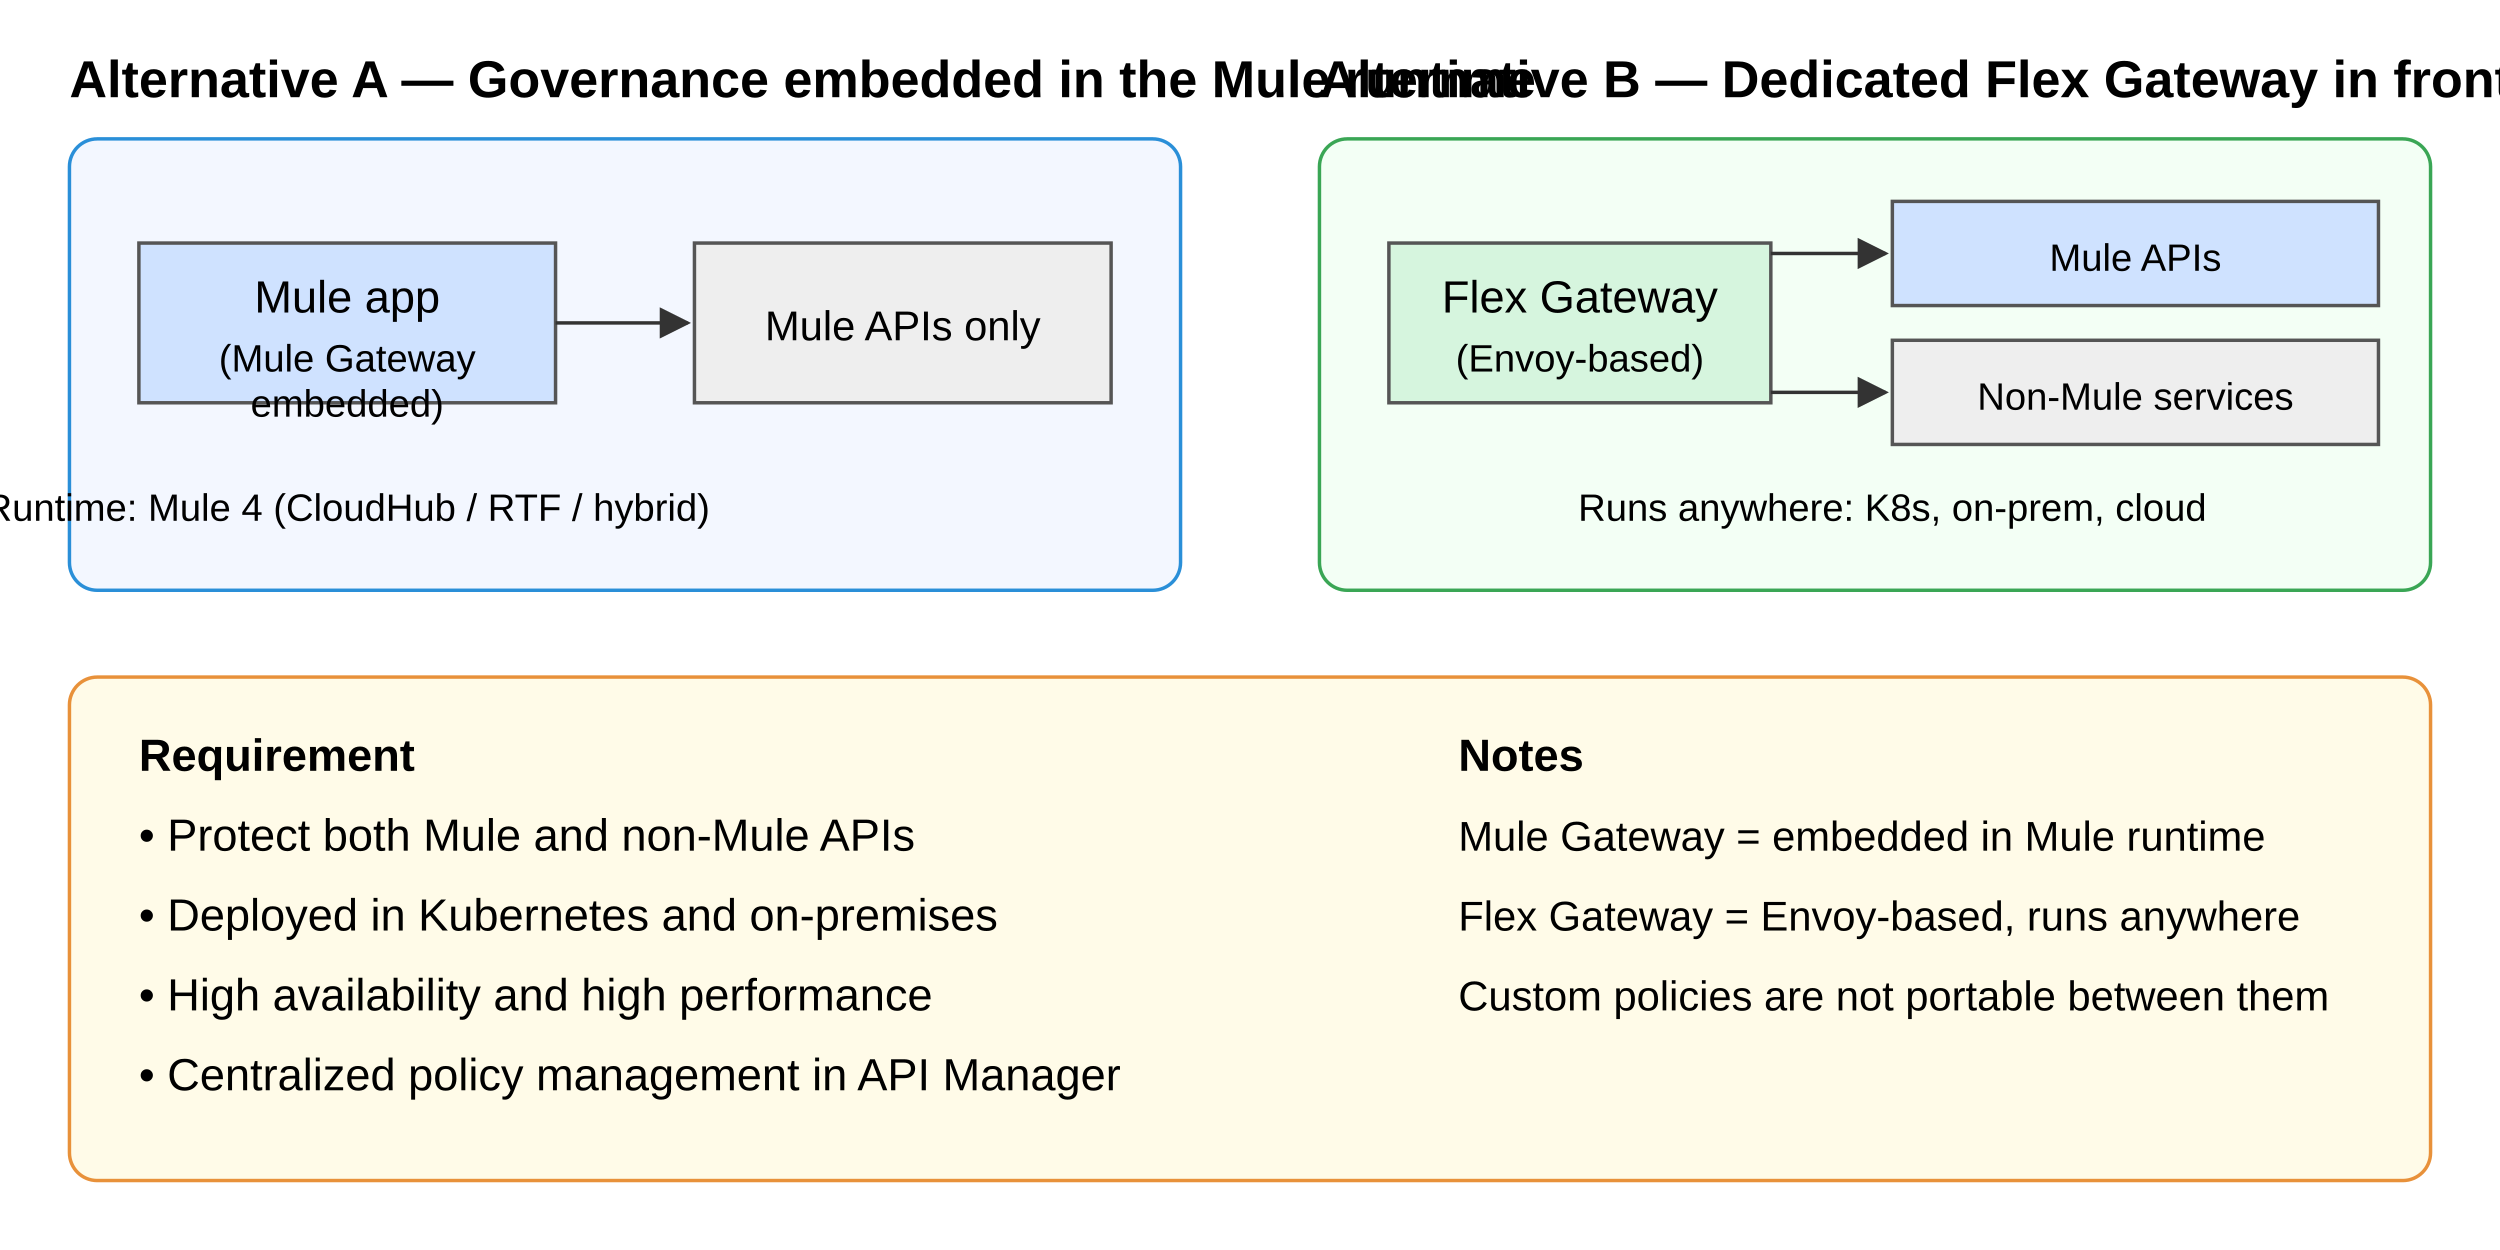
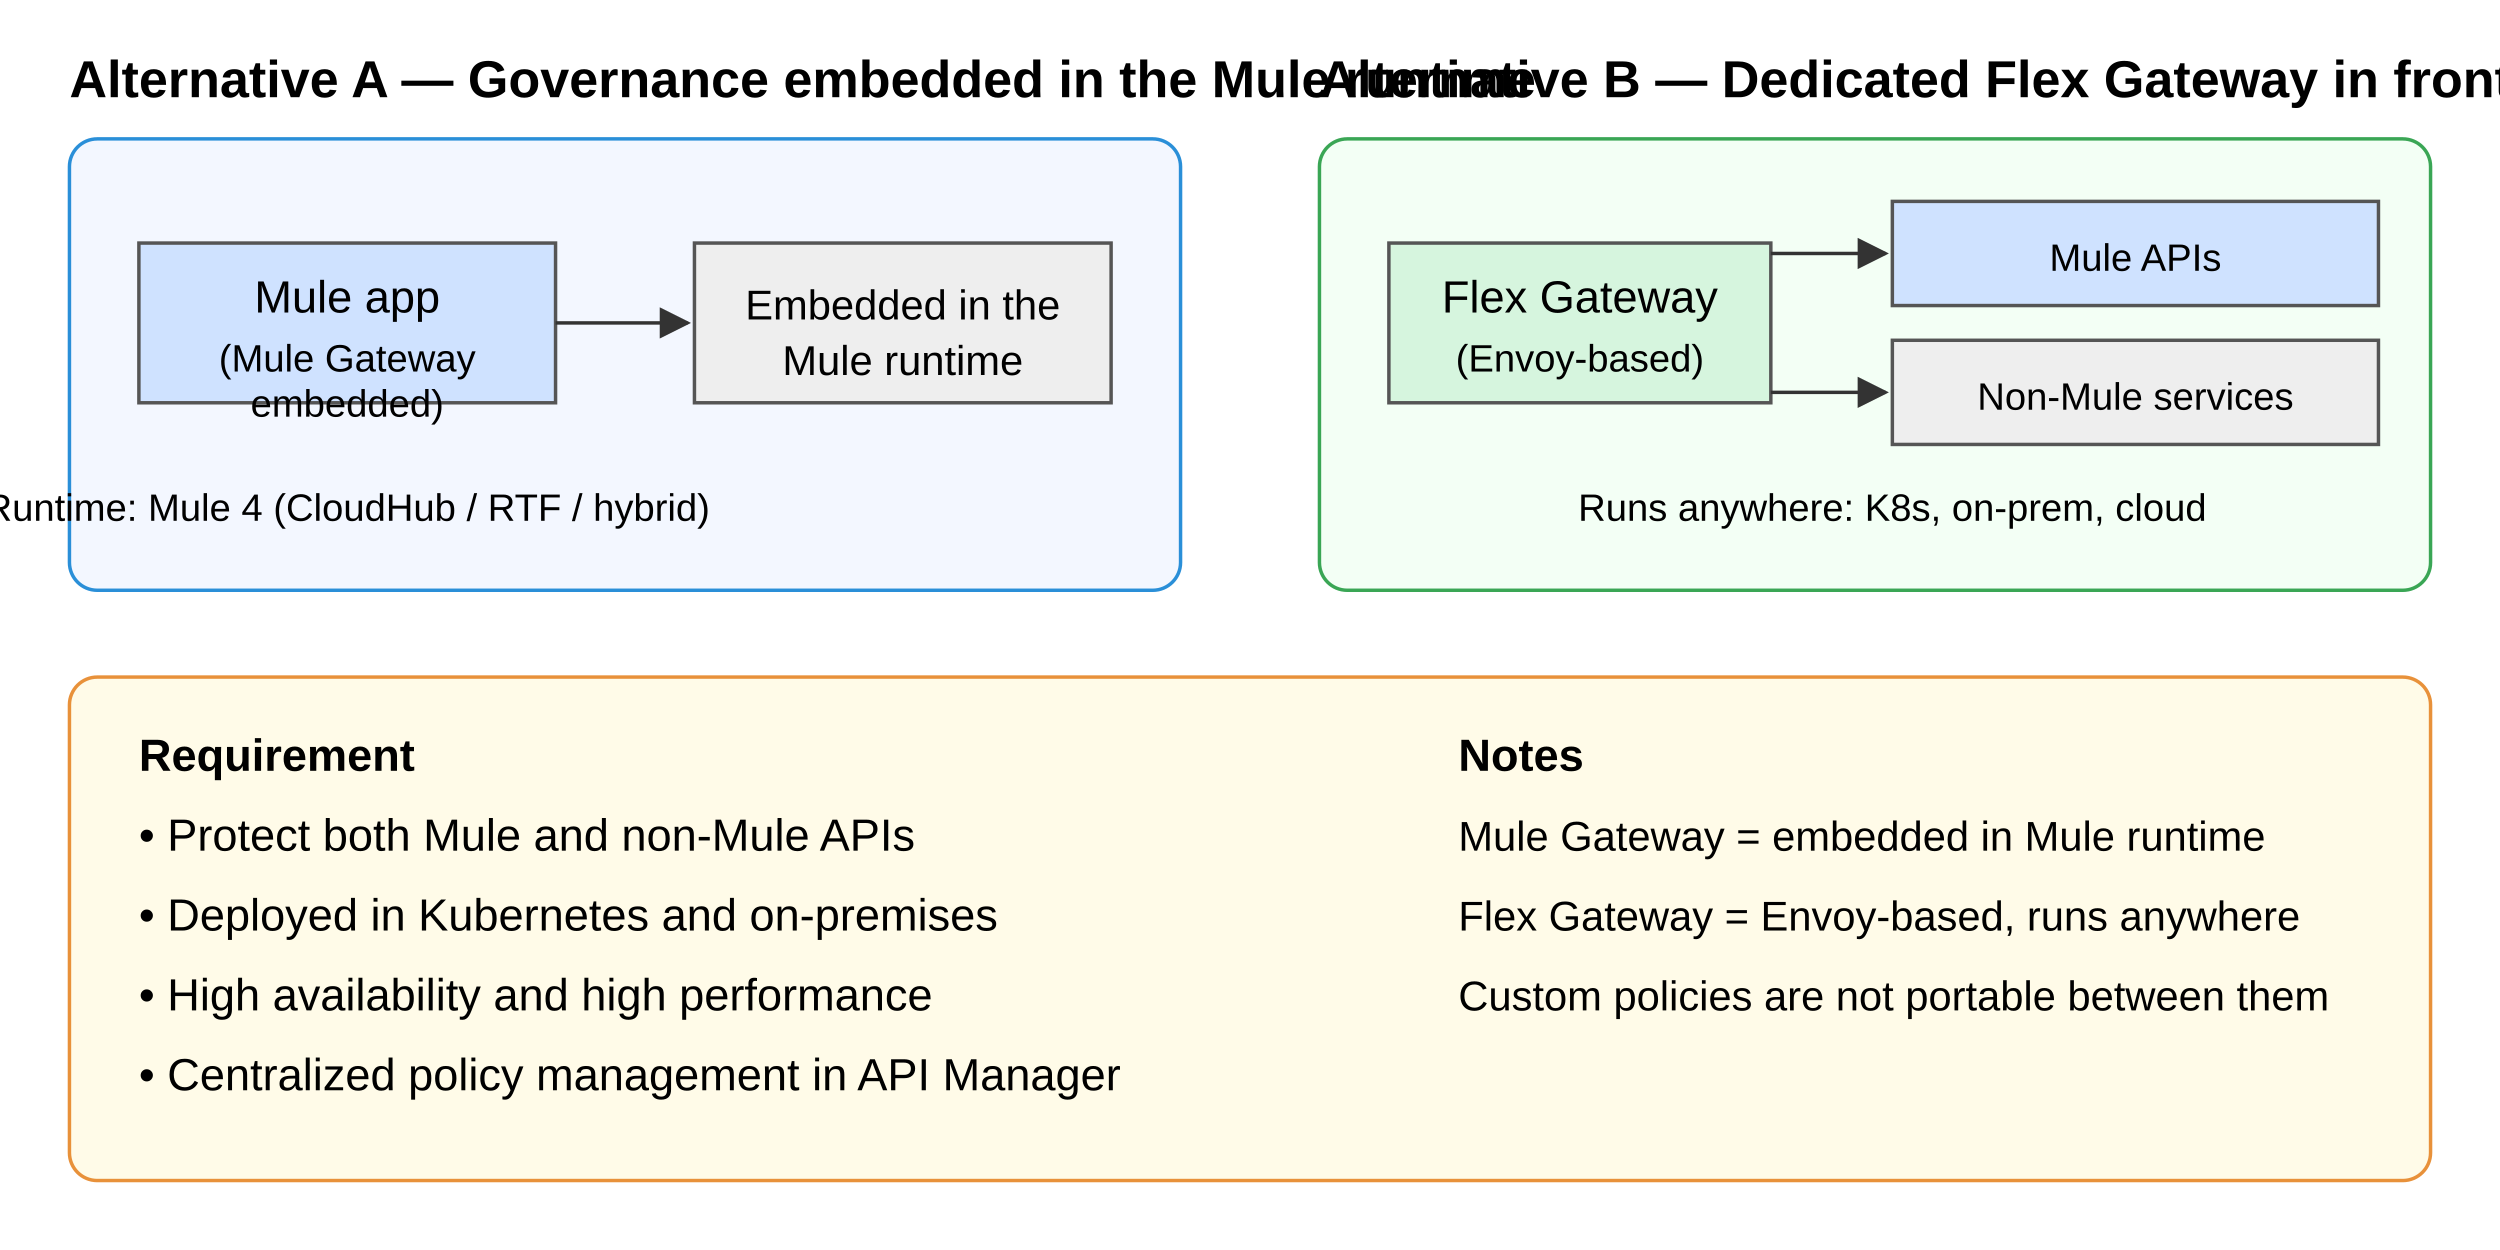
<svg xmlns="http://www.w3.org/2000/svg" width="720" height="360" viewBox="0 0 720 360" font-family="Arial,sans-serif" font-size="13">
  <rect width="720" height="360" fill="#fff" />
  <defs>
    <marker id="a" markerWidth="9" markerHeight="9" refX="8" refY="4.5" orient="auto">
      <path d="M0,0 L9,4.5 L0,9 z" fill="#333" />
    </marker>
  </defs>
  <text x="20" y="28" font-size="15" font-weight="bold">Alternative A — Governance embedded in the Mule runtime</text>
  <rect x="20" y="40" width="320" height="130" rx="8" fill="#f3f7ff" stroke="#2a8fd8" />
  <rect x="40" y="70" width="120" height="46" fill="#cfe2ff" stroke="#555" />
  <text x="100" y="90" text-anchor="middle">Mule app</text>
  <text x="100" y="107" text-anchor="middle" font-size="11">(Mule Gateway</text>
  <text x="100" y="120" text-anchor="middle" font-size="11">embedded)</text>
  <rect x="200" y="70" width="120" height="46" fill="#eee" stroke="#555" />
-   <text x="260" y="98" text-anchor="middle" font-size="12">Mule APIs only</text>
+   <text x="260" y="92" text-anchor="middle" font-size="12">Embedded in the</text>
+   <text x="260" y="108" text-anchor="middle" font-size="12">Mule runtime</text>
  <line x1="160" y1="93" x2="198" y2="93" stroke="#333" marker-end="url(#a)" />
  <text x="100" y="150" text-anchor="middle" font-size="11">Runtime: Mule 4 (CloudHub / RTF / hybrid)</text>
  <text x="380" y="28" font-size="15" font-weight="bold">Alternative B — Dedicated Flex Gateway in front</text>
  <rect x="380" y="40" width="320" height="130" rx="8" fill="#f3fff5" stroke="#3aa655" />
  <rect x="400" y="70" width="110" height="46" fill="#d6f5de" stroke="#555" />
  <text x="455" y="90" text-anchor="middle">Flex Gateway</text>
  <text x="455" y="107" text-anchor="middle" font-size="11">(Envoy-based)</text>
  <rect x="545" y="58" width="140" height="30" fill="#cfe2ff" stroke="#555" />
  <text x="615" y="78" text-anchor="middle" font-size="11">Mule APIs</text>
  <rect x="545" y="98" width="140" height="30" fill="#eee" stroke="#555" />
  <text x="615" y="118" text-anchor="middle" font-size="11">Non-Mule services</text>
  <line x1="510" y1="73" x2="543" y2="73" stroke="#333" marker-end="url(#a)" />
  <line x1="510" y1="113" x2="543" y2="113" stroke="#333" marker-end="url(#a)" />
  <text x="545" y="150" text-anchor="middle" font-size="11">Runs anywhere: K8s, on-prem, cloud</text>
  <rect x="20" y="195" width="680" height="145" rx="8" fill="#fffbe8" stroke="#e8913a" />
  <text x="40" y="222" font-weight="bold">Requirement</text>
  <text x="40" y="245">• Protect both Mule and non-Mule APIs</text>
  <text x="40" y="268">• Deployed in Kubernetes and on-premises</text>
  <text x="40" y="291">• High availability and high performance</text>
  <text x="40" y="314">• Centralized policy management in API Manager</text>
  <text x="420" y="222" font-weight="bold">Notes</text>
  <text x="420" y="245" font-size="12">Mule Gateway = embedded in Mule runtime</text>
  <text x="420" y="268" font-size="12">Flex Gateway = Envoy-based, runs anywhere</text>
  <text x="420" y="291" font-size="12">Custom policies are not portable between them</text>
</svg>
